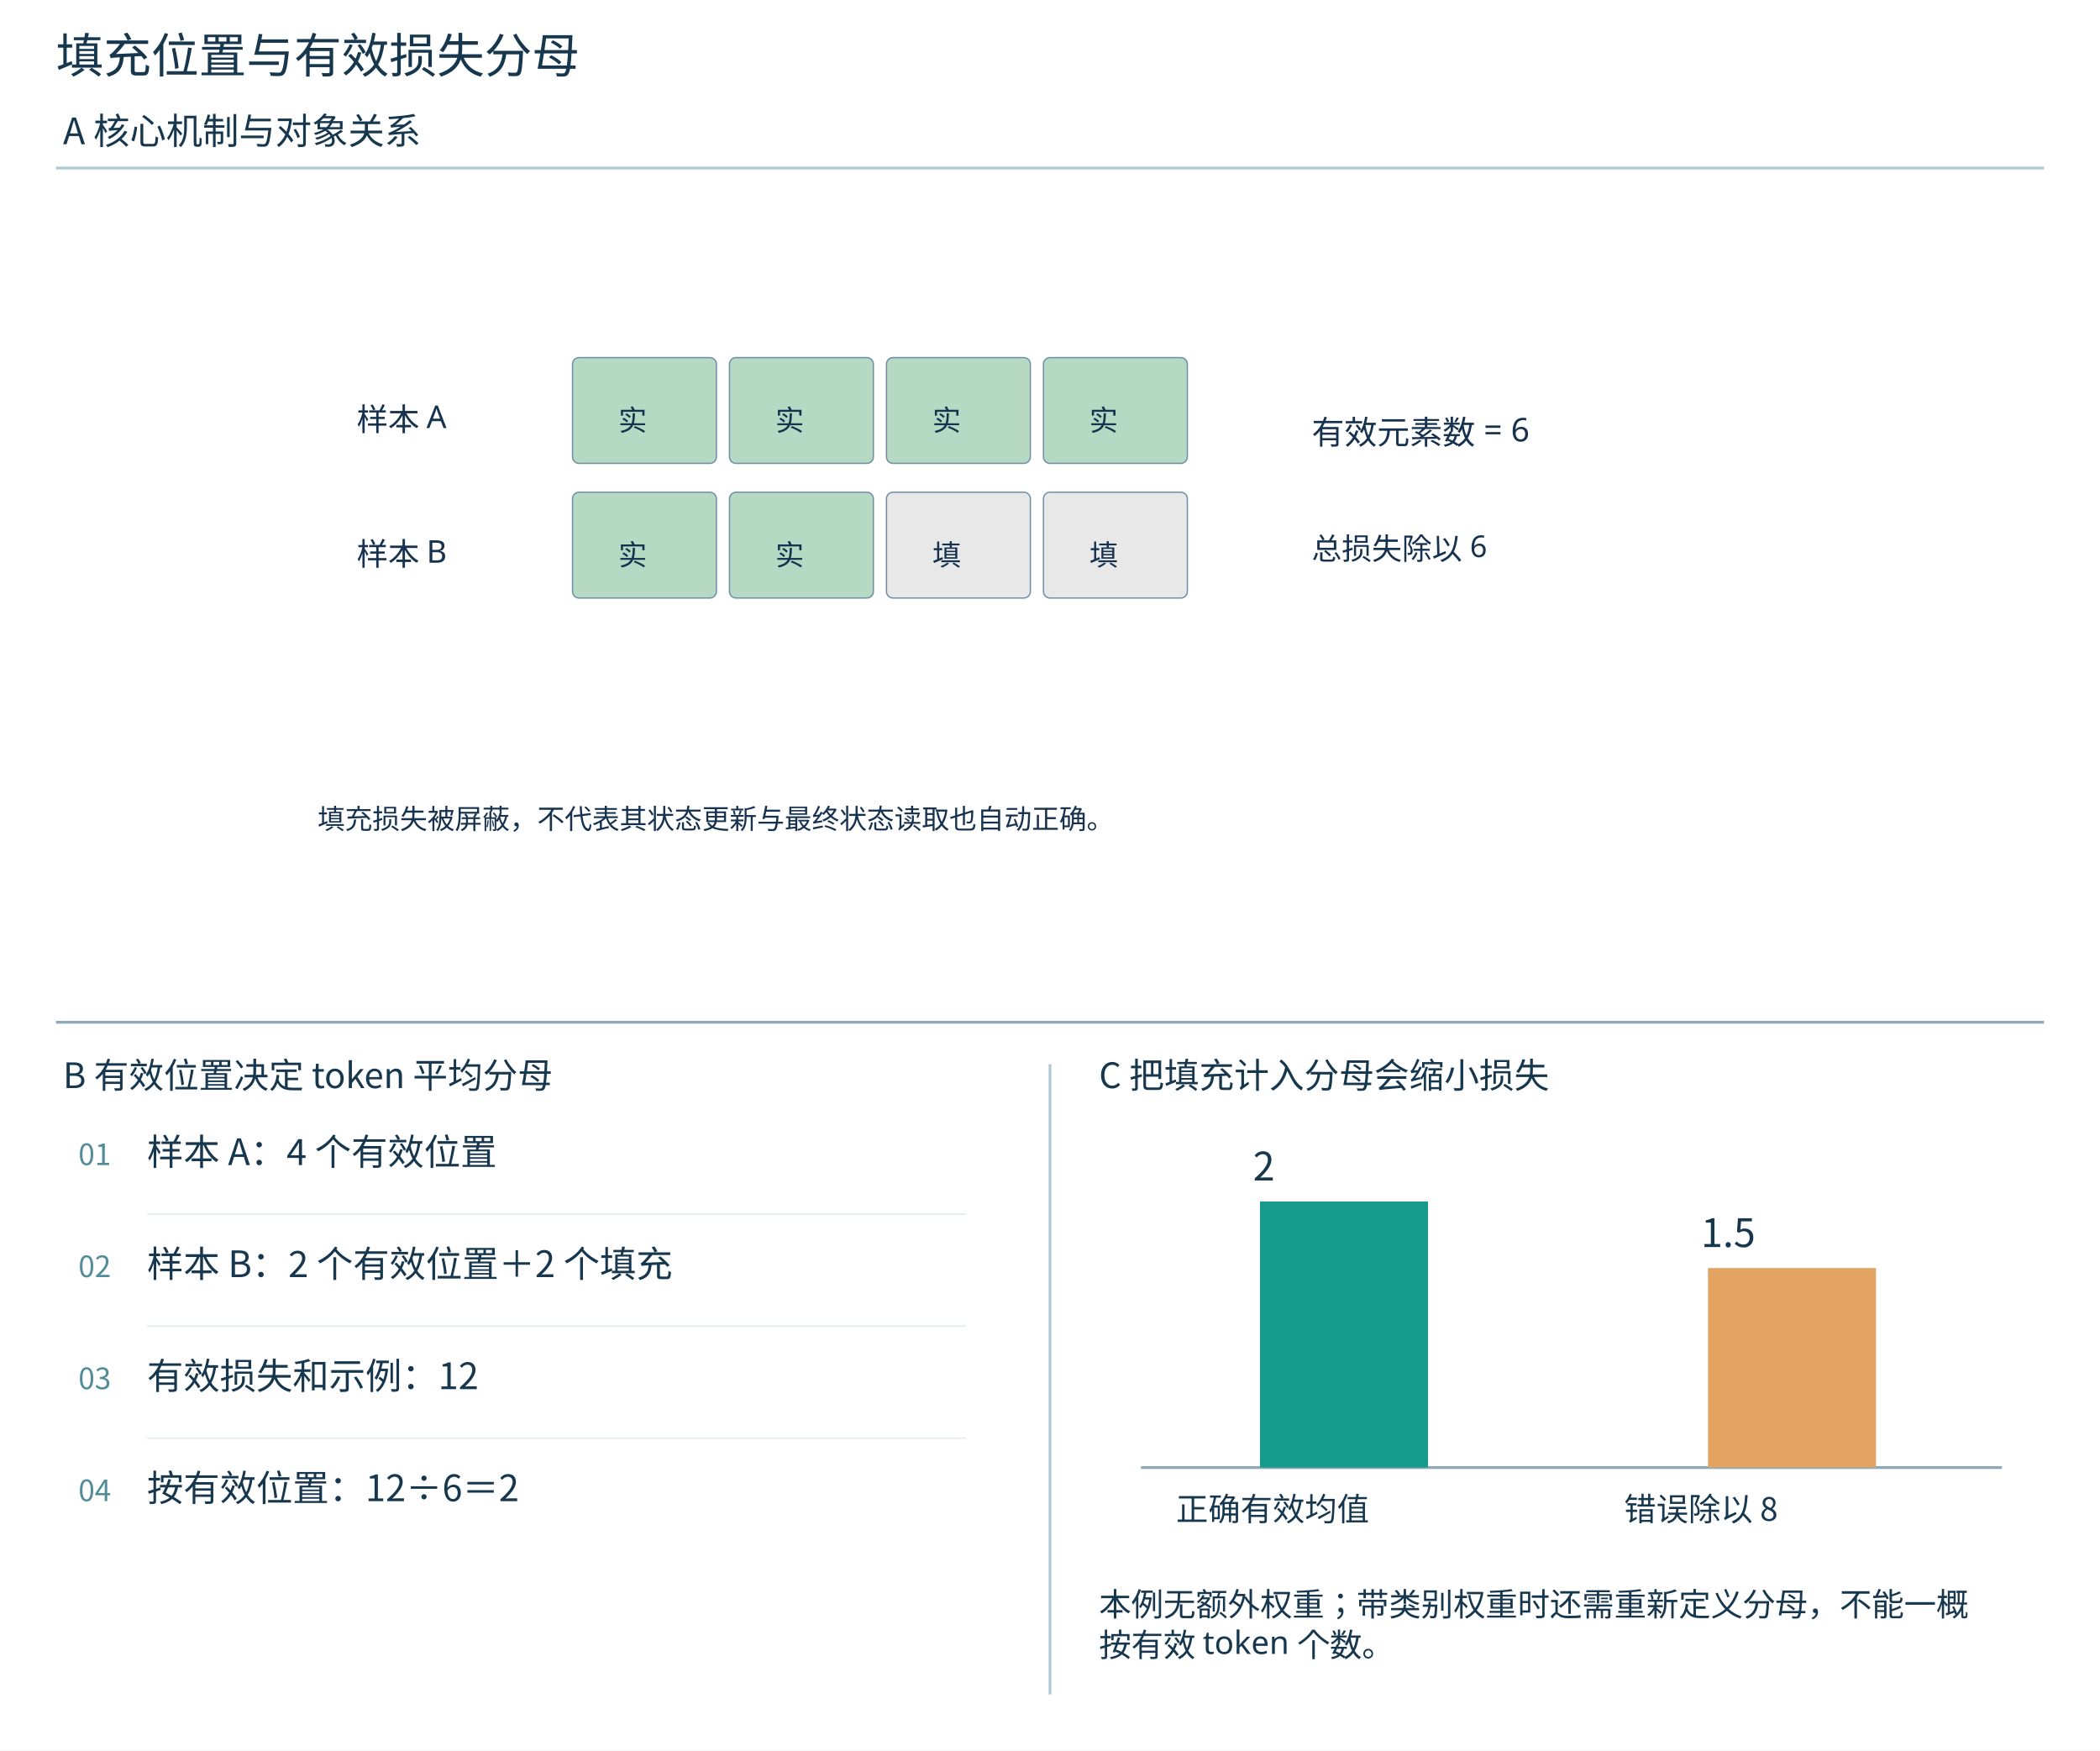
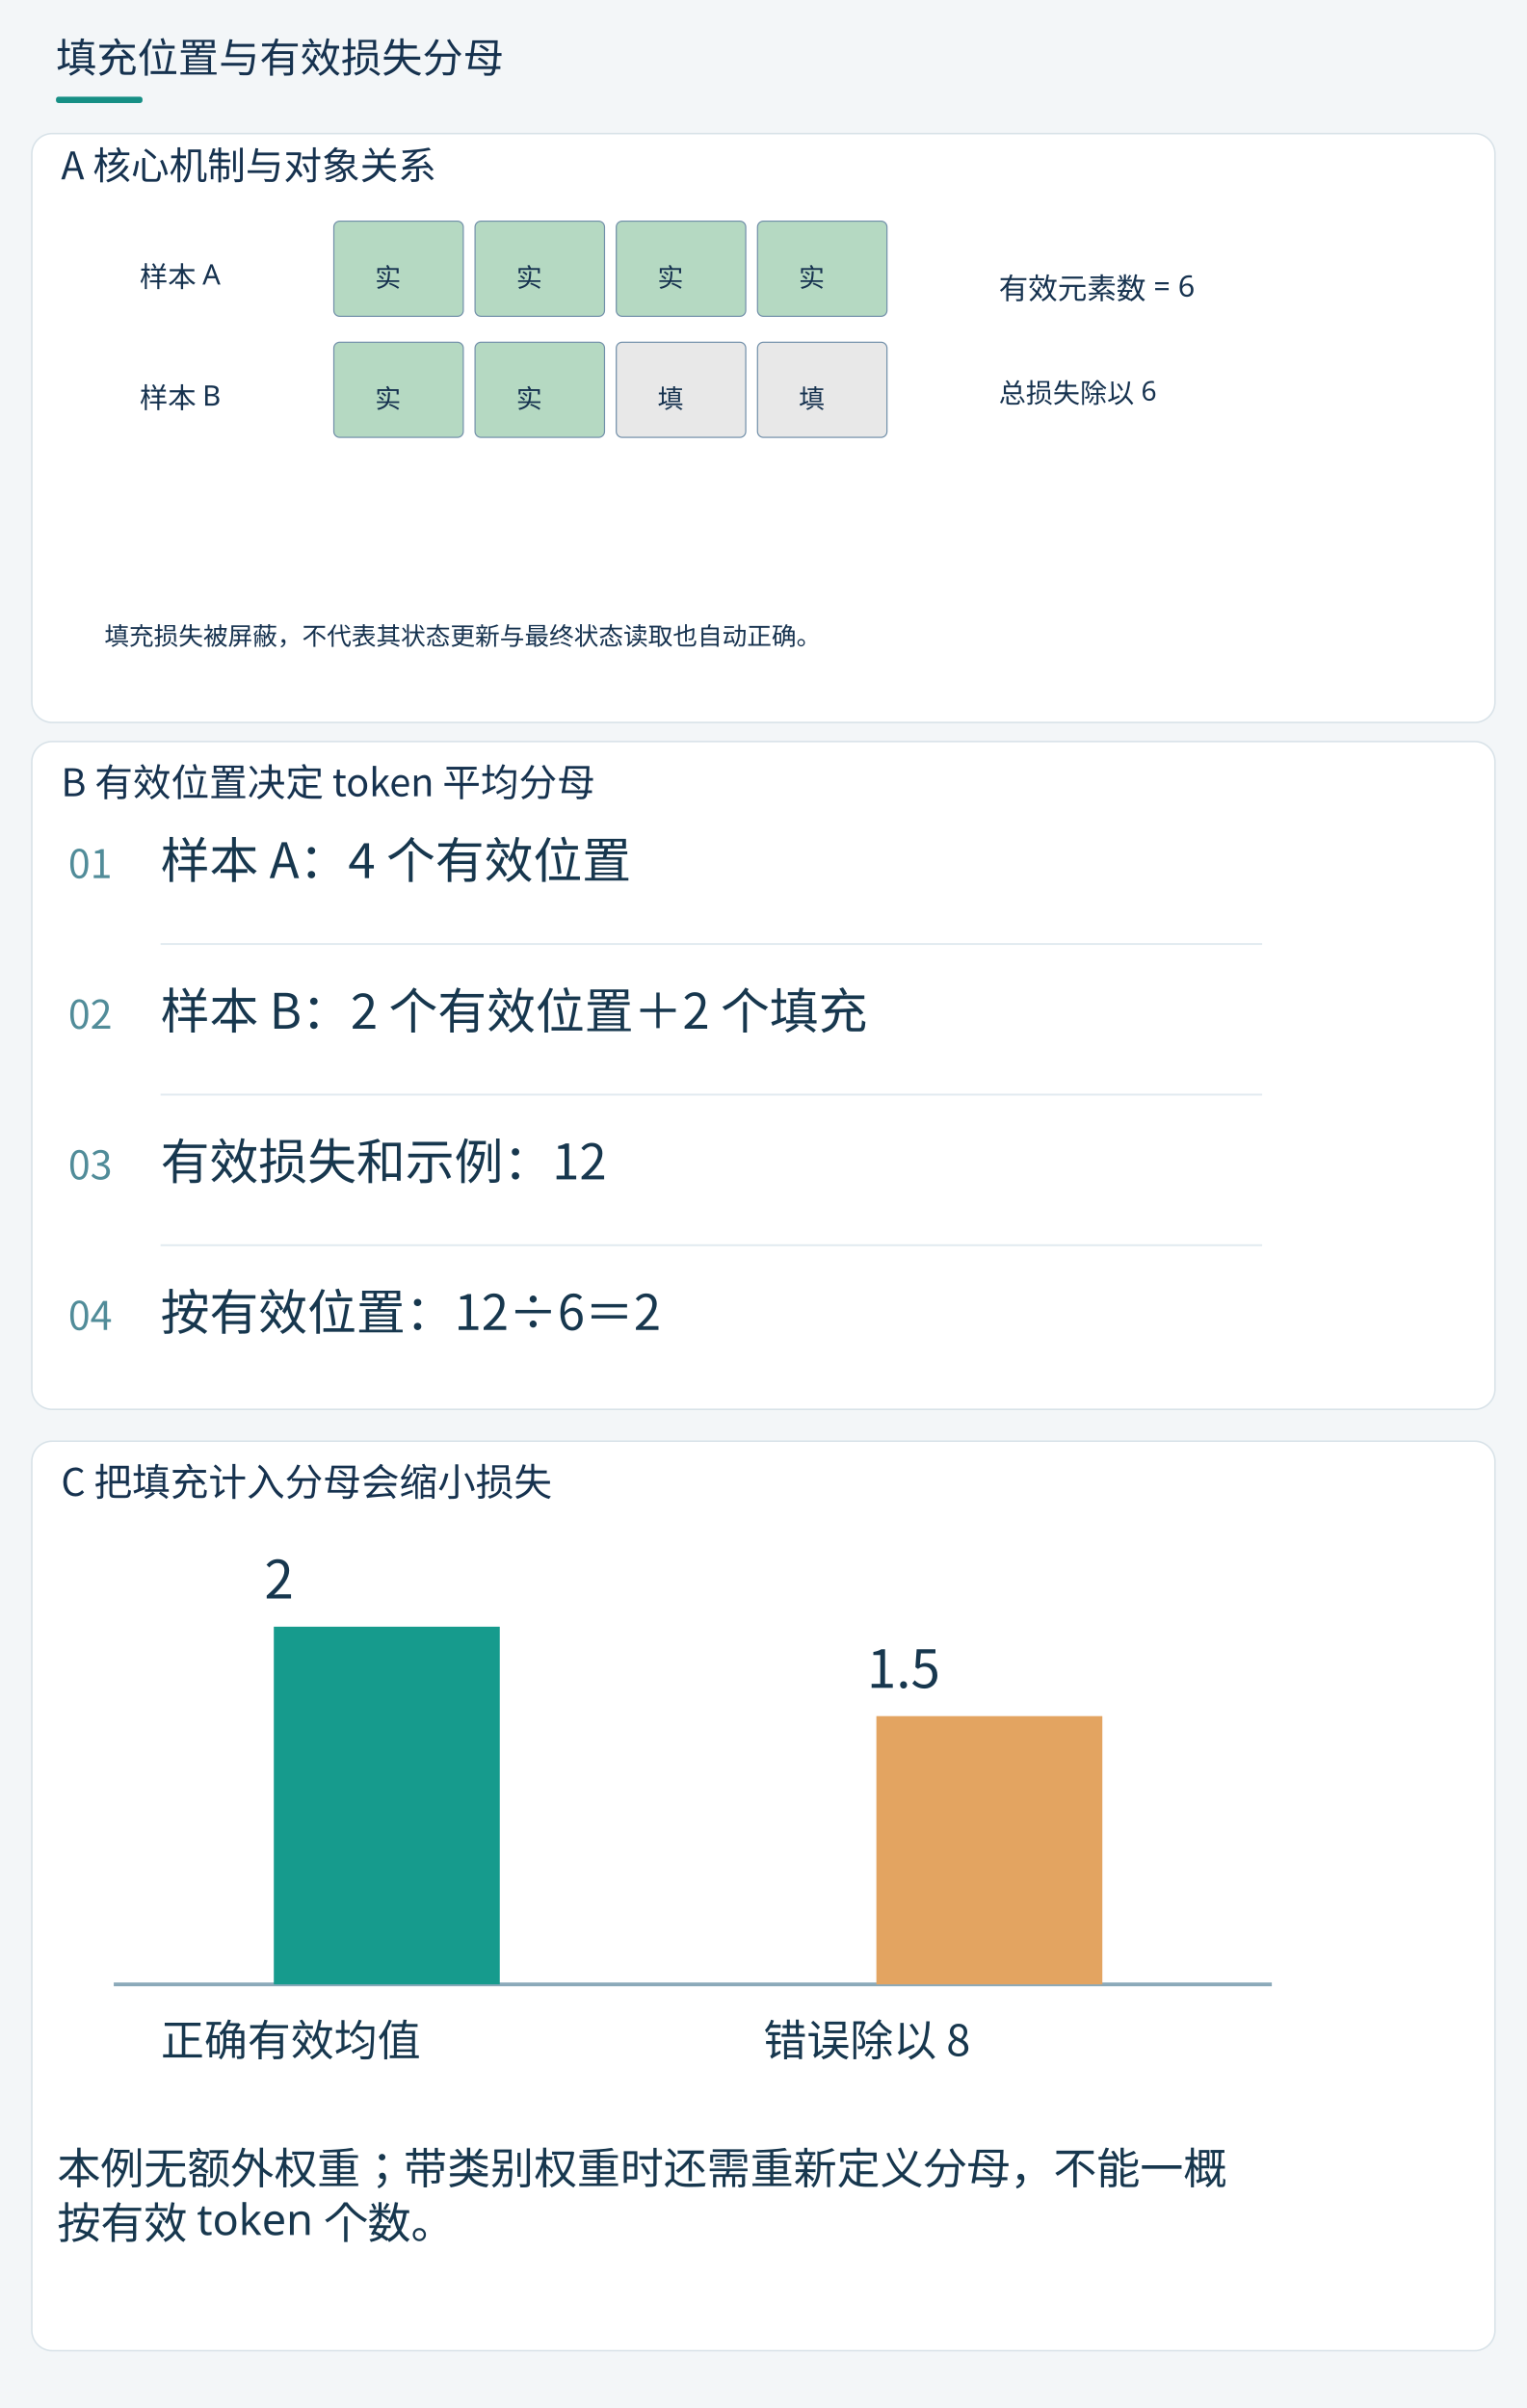
- <svg xmlns="http://www.w3.org/2000/svg" width="1500" height="1250" viewBox="0 0 1500 1250" role="img">
-   <rect width="1500" height="1250" fill="white" />
-   <text x="40" y="52" font-size="34" fill="#17374e" font-family="Microsoft YaHei,Noto Sans CJK SC,sans-serif">填充位置与有效损失分母</text>
-   <text x="45" y="103" font-size="26" fill="#17374e" font-family="Microsoft YaHei,Noto Sans CJK SC,sans-serif">A  核心机制与对象关系</text>
-   <line x1="40" y1="120" x2="1460" y2="120" stroke="#b2c9d5" stroke-width="2" />
-   <svg width="1400" height="570" viewBox="0 100 1200 610" role="img" x="50" y="135" preserveAspectRatio="xMidYMid meet">
+ <svg xmlns="http://www.w3.org/2000/svg" width="1200" height="1893" viewBox="0 0 1200 1893" role="img">
+   <rect width="1200" height="1893" fill="#f3f6f8" />
+   <text x="44" y="57" font-size="32" fill="#16324f" font-family="Microsoft YaHei,Noto Sans CJK SC,sans-serif">填充位置与有效损失分母</text>
+   <rect x="44" y="76" width="68" height="5" rx="2" fill="#168f85" />
+   <rect x="25" y="105" width="1150" height="462.95" rx="16" fill="white" stroke="#d8e2e8" stroke-width="1.2" />
+   <rect x="25" y="582.95" width="1150" height="525" rx="16" fill="white" stroke="#d8e2e8" stroke-width="1.2" />
+   <rect x="25" y="1132.95" width="1150" height="715" rx="16" fill="white" stroke="#d8e2e8" stroke-width="1.2" />
+   <text x="48" y="141" font-size="30" fill="#16324f" font-family="Microsoft YaHei,Noto Sans CJK SC,sans-serif">A  核心机制与对象关系</text>
+   <svg width="1110" height="382.95" viewBox="0 203 1200 414" role="img" x="45" y="150" preserveAspectRatio="xMidYMid meet">
    <g font-family="Microsoft YaHei, Noto Sans CJK SC, sans-serif">
      <text x="70" y="284.66" font-family="Microsoft YaHei,sans-serif" font-size="24.0" fill="#16324f">样本 A</text>
      <rect x="235" y="228.8" width="110" height="80.85" rx="5" fill="#b5d9c2" stroke="#718fa9" />
      <text x="270" y="284.66" font-family="Microsoft YaHei,sans-serif" font-size="22.0" fill="#16324f">实</text>
      <rect x="355" y="228.8" width="110" height="80.85" rx="5" fill="#b5d9c2" stroke="#718fa9" />
      <text x="390" y="284.66" font-family="Microsoft YaHei,sans-serif" font-size="22.0" fill="#16324f">实</text>
      <rect x="475" y="228.8" width="110" height="80.85" rx="5" fill="#b5d9c2" stroke="#718fa9" />
      <text x="510" y="284.66" font-family="Microsoft YaHei,sans-serif" font-size="22.0" fill="#16324f">实</text>
      <rect x="595" y="228.8" width="110" height="80.85" rx="5" fill="#b5d9c2" stroke="#718fa9" />
      <text x="630" y="284.66" font-family="Microsoft YaHei,sans-serif" font-size="22.0" fill="#16324f">实</text>
      <text x="70" y="387.56" font-family="Microsoft YaHei,sans-serif" font-size="24.0" fill="#16324f">样本 B</text>
      <rect x="235" y="331.7" width="110" height="80.85" rx="5" fill="#b5d9c2" stroke="#718fa9" />
      <text x="270" y="387.56" font-family="Microsoft YaHei,sans-serif" font-size="22.0" fill="#16324f">实</text>
      <rect x="355" y="331.7" width="110" height="80.85" rx="5" fill="#b5d9c2" stroke="#718fa9" />
      <text x="390" y="387.56" font-family="Microsoft YaHei,sans-serif" font-size="22.0" fill="#16324f">实</text>
      <rect x="475" y="331.7" width="110" height="80.85" rx="5" fill="#e8e8e8" stroke="#718fa9" />
      <text x="510" y="387.56" font-family="Microsoft YaHei,sans-serif" font-size="22.0" fill="#16324f">填</text>
      <rect x="595" y="331.7" width="110" height="80.85" rx="5" fill="#e8e8e8" stroke="#718fa9" />
      <text x="630" y="387.56" font-family="Microsoft YaHei,sans-serif" font-size="22.0" fill="#16324f">填</text>
      <text x="800" y="294.95" font-family="Microsoft YaHei,sans-serif" font-size="25.0" fill="#16324f">有效元素数 = 6</text>
      <text x="800" y="383.15" font-family="Microsoft YaHei,sans-serif" font-size="23.0" fill="#16324f">总损失除以 6</text>
      <text x="40" y="588.95" font-family="Microsoft YaHei,sans-serif" font-size="21" fill="#16324f">填充损失被屏蔽，不代表其状态更新与最终状态读取也自动正确。</text>
    </g>
  </svg>
-   <line x1="40" y1="730" x2="1460" y2="730" stroke="#8daab9" stroke-width="2" />
-   <text x="45" y="777" font-size="25" fill="#17374e" font-family="Microsoft YaHei,Noto Sans CJK SC,sans-serif">B  有效位置决定 token 平均分母</text>
-   <text x="785" y="777" font-size="25" fill="#17374e" font-family="Microsoft YaHei,Noto Sans CJK SC,sans-serif">C  把填充计入分母会缩小损失</text>
-   <line x1="750" y1="760" x2="750" y2="1210" stroke="#b2c9d5" stroke-width="2" />
-   <text x="56" y="832" font-size="21" fill="#518c99" font-family="Microsoft YaHei,Noto Sans CJK SC,sans-serif">01</text>
-   <text x="105" y="832" font-size="26" fill="#17374e" font-family="Microsoft YaHei,Noto Sans CJK SC,sans-serif">样本 A：4 个有效位置</text>
-   <line x1="105" y1="867" x2="690" y2="867" stroke="#e1eaf0" stroke-width="1" />
-   <text x="56" y="912" font-size="21" fill="#518c99" font-family="Microsoft YaHei,Noto Sans CJK SC,sans-serif">02</text>
-   <text x="105" y="912" font-size="26" fill="#17374e" font-family="Microsoft YaHei,Noto Sans CJK SC,sans-serif">样本 B：2 个有效位置＋2 个填充</text>
-   <line x1="105" y1="947" x2="690" y2="947" stroke="#e1eaf0" stroke-width="1" />
-   <text x="56" y="992" font-size="21" fill="#518c99" font-family="Microsoft YaHei,Noto Sans CJK SC,sans-serif">03</text>
-   <text x="105" y="992" font-size="26" fill="#17374e" font-family="Microsoft YaHei,Noto Sans CJK SC,sans-serif">有效损失和示例：12</text>
-   <line x1="105" y1="1027" x2="690" y2="1027" stroke="#e1eaf0" stroke-width="1" />
-   <text x="56" y="1072" font-size="21" fill="#518c99" font-family="Microsoft YaHei,Noto Sans CJK SC,sans-serif">04</text>
-   <text x="105" y="1072" font-size="26" fill="#17374e" font-family="Microsoft YaHei,Noto Sans CJK SC,sans-serif">按有效位置：12÷6＝2</text>
-   <line x1="815" y1="1048" x2="1430" y2="1048" stroke="#8ba9b9" stroke-width="2" />
-   <rect x="900" y="858.0" width="120" height="190.0" fill="#169b8d" />
-   <text x="895" y="843.0" font-size="28" fill="#17374e" font-family="Microsoft YaHei,Noto Sans CJK SC,sans-serif">2</text>
-   <text x="840" y="1086" font-size="23" fill="#17374e" font-family="Microsoft YaHei,Noto Sans CJK SC,sans-serif">正确有效均值</text>
-   <rect x="1220" y="905.5" width="120" height="142.5" fill="#e3a461" />
-   <text x="1215" y="890.5" font-size="28" fill="#17374e" font-family="Microsoft YaHei,Noto Sans CJK SC,sans-serif">1.5</text>
-   <text x="1160" y="1086" font-size="23" fill="#17374e" font-family="Microsoft YaHei,Noto Sans CJK SC,sans-serif">错误除以 8</text>
-   <text x="785" y="1154" font-size="23" fill="#17374e" font-family="Microsoft YaHei,sans-serif">本例无额外权重；带类别权重时还需重新定义分母，不能一概</text>
-   <text x="785" y="1183" font-size="23" fill="#17374e" font-family="Microsoft YaHei,sans-serif">按有效 token 个数。</text>
+   <text x="48" y="625.95" font-size="30" fill="#16324f" font-family="Microsoft YaHei,Noto Sans CJK SC,sans-serif">B  有效位置决定 token 平均分母</text>
+   <text x="48" y="1175.95" font-size="30" fill="#16324f" font-family="Microsoft YaHei,Noto Sans CJK SC,sans-serif">C  把填充计入分母会缩小损失</text>
+   <g transform="translate(30,642.95) scale(1.48) translate(-40,-800)">
+     <text x="56" y="832" font-size="21" fill="#518c99" font-family="Microsoft YaHei,Noto Sans CJK SC,sans-serif">01</text>
+     <text x="105" y="832" font-size="26" fill="#17374e" font-family="Microsoft YaHei,Noto Sans CJK SC,sans-serif">样本 A：4 个有效位置</text>
+     <line x1="105" y1="867" x2="690" y2="867" stroke="#e1eaf0" stroke-width="1" />
+     <text x="56" y="912" font-size="21" fill="#518c99" font-family="Microsoft YaHei,Noto Sans CJK SC,sans-serif">02</text>
+     <text x="105" y="912" font-size="26" fill="#17374e" font-family="Microsoft YaHei,Noto Sans CJK SC,sans-serif">样本 B：2 个有效位置＋2 个填充</text>
+     <line x1="105" y1="947" x2="690" y2="947" stroke="#e1eaf0" stroke-width="1" />
+     <text x="56" y="992" font-size="21" fill="#518c99" font-family="Microsoft YaHei,Noto Sans CJK SC,sans-serif">03</text>
+     <text x="105" y="992" font-size="26" fill="#17374e" font-family="Microsoft YaHei,Noto Sans CJK SC,sans-serif">有效损失和示例：12</text>
+     <line x1="105" y1="1027" x2="690" y2="1027" stroke="#e1eaf0" stroke-width="1" />
+     <text x="56" y="1072" font-size="21" fill="#518c99" font-family="Microsoft YaHei,Noto Sans CJK SC,sans-serif">04</text>
+     <text x="105" y="1072" font-size="26" fill="#17374e" font-family="Microsoft YaHei,Noto Sans CJK SC,sans-serif">按有效位置：12÷6＝2</text>
+   </g>
+   <g transform="translate(45,1192.95) scale(1.48) translate(-785,-800)">
+     <line x1="815" y1="1048" x2="1430" y2="1048" stroke="#8ba9b9" stroke-width="2" />
+     <rect x="900" y="858.0" width="120" height="190.0" fill="#169b8d" />
+     <text x="895" y="843.0" font-size="28" fill="#17374e" font-family="Microsoft YaHei,Noto Sans CJK SC,sans-serif">2</text>
+     <text x="840" y="1086" font-size="23" fill="#17374e" font-family="Microsoft YaHei,Noto Sans CJK SC,sans-serif">正确有效均值</text>
+     <rect x="1220" y="905.5" width="120" height="142.5" fill="#e3a461" />
+     <text x="1215" y="890.5" font-size="28" fill="#17374e" font-family="Microsoft YaHei,Noto Sans CJK SC,sans-serif">1.5</text>
+     <text x="1160" y="1086" font-size="23" fill="#17374e" font-family="Microsoft YaHei,Noto Sans CJK SC,sans-serif">错误除以 8</text>
+     <text x="785" y="1154" font-size="23" fill="#17374e" font-family="Microsoft YaHei,sans-serif">
+       <tspan x="785" dy="0">本例无额外权重；带类别权重时还需重新定义分母，不能一概</tspan>
+     </text>
+     <text x="785" y="1183" font-size="23" fill="#17374e" font-family="Microsoft YaHei,sans-serif">
+       <tspan x="785" dy="0">按有效 token 个数。</tspan>
+     </text>
+   </g>
</svg>
